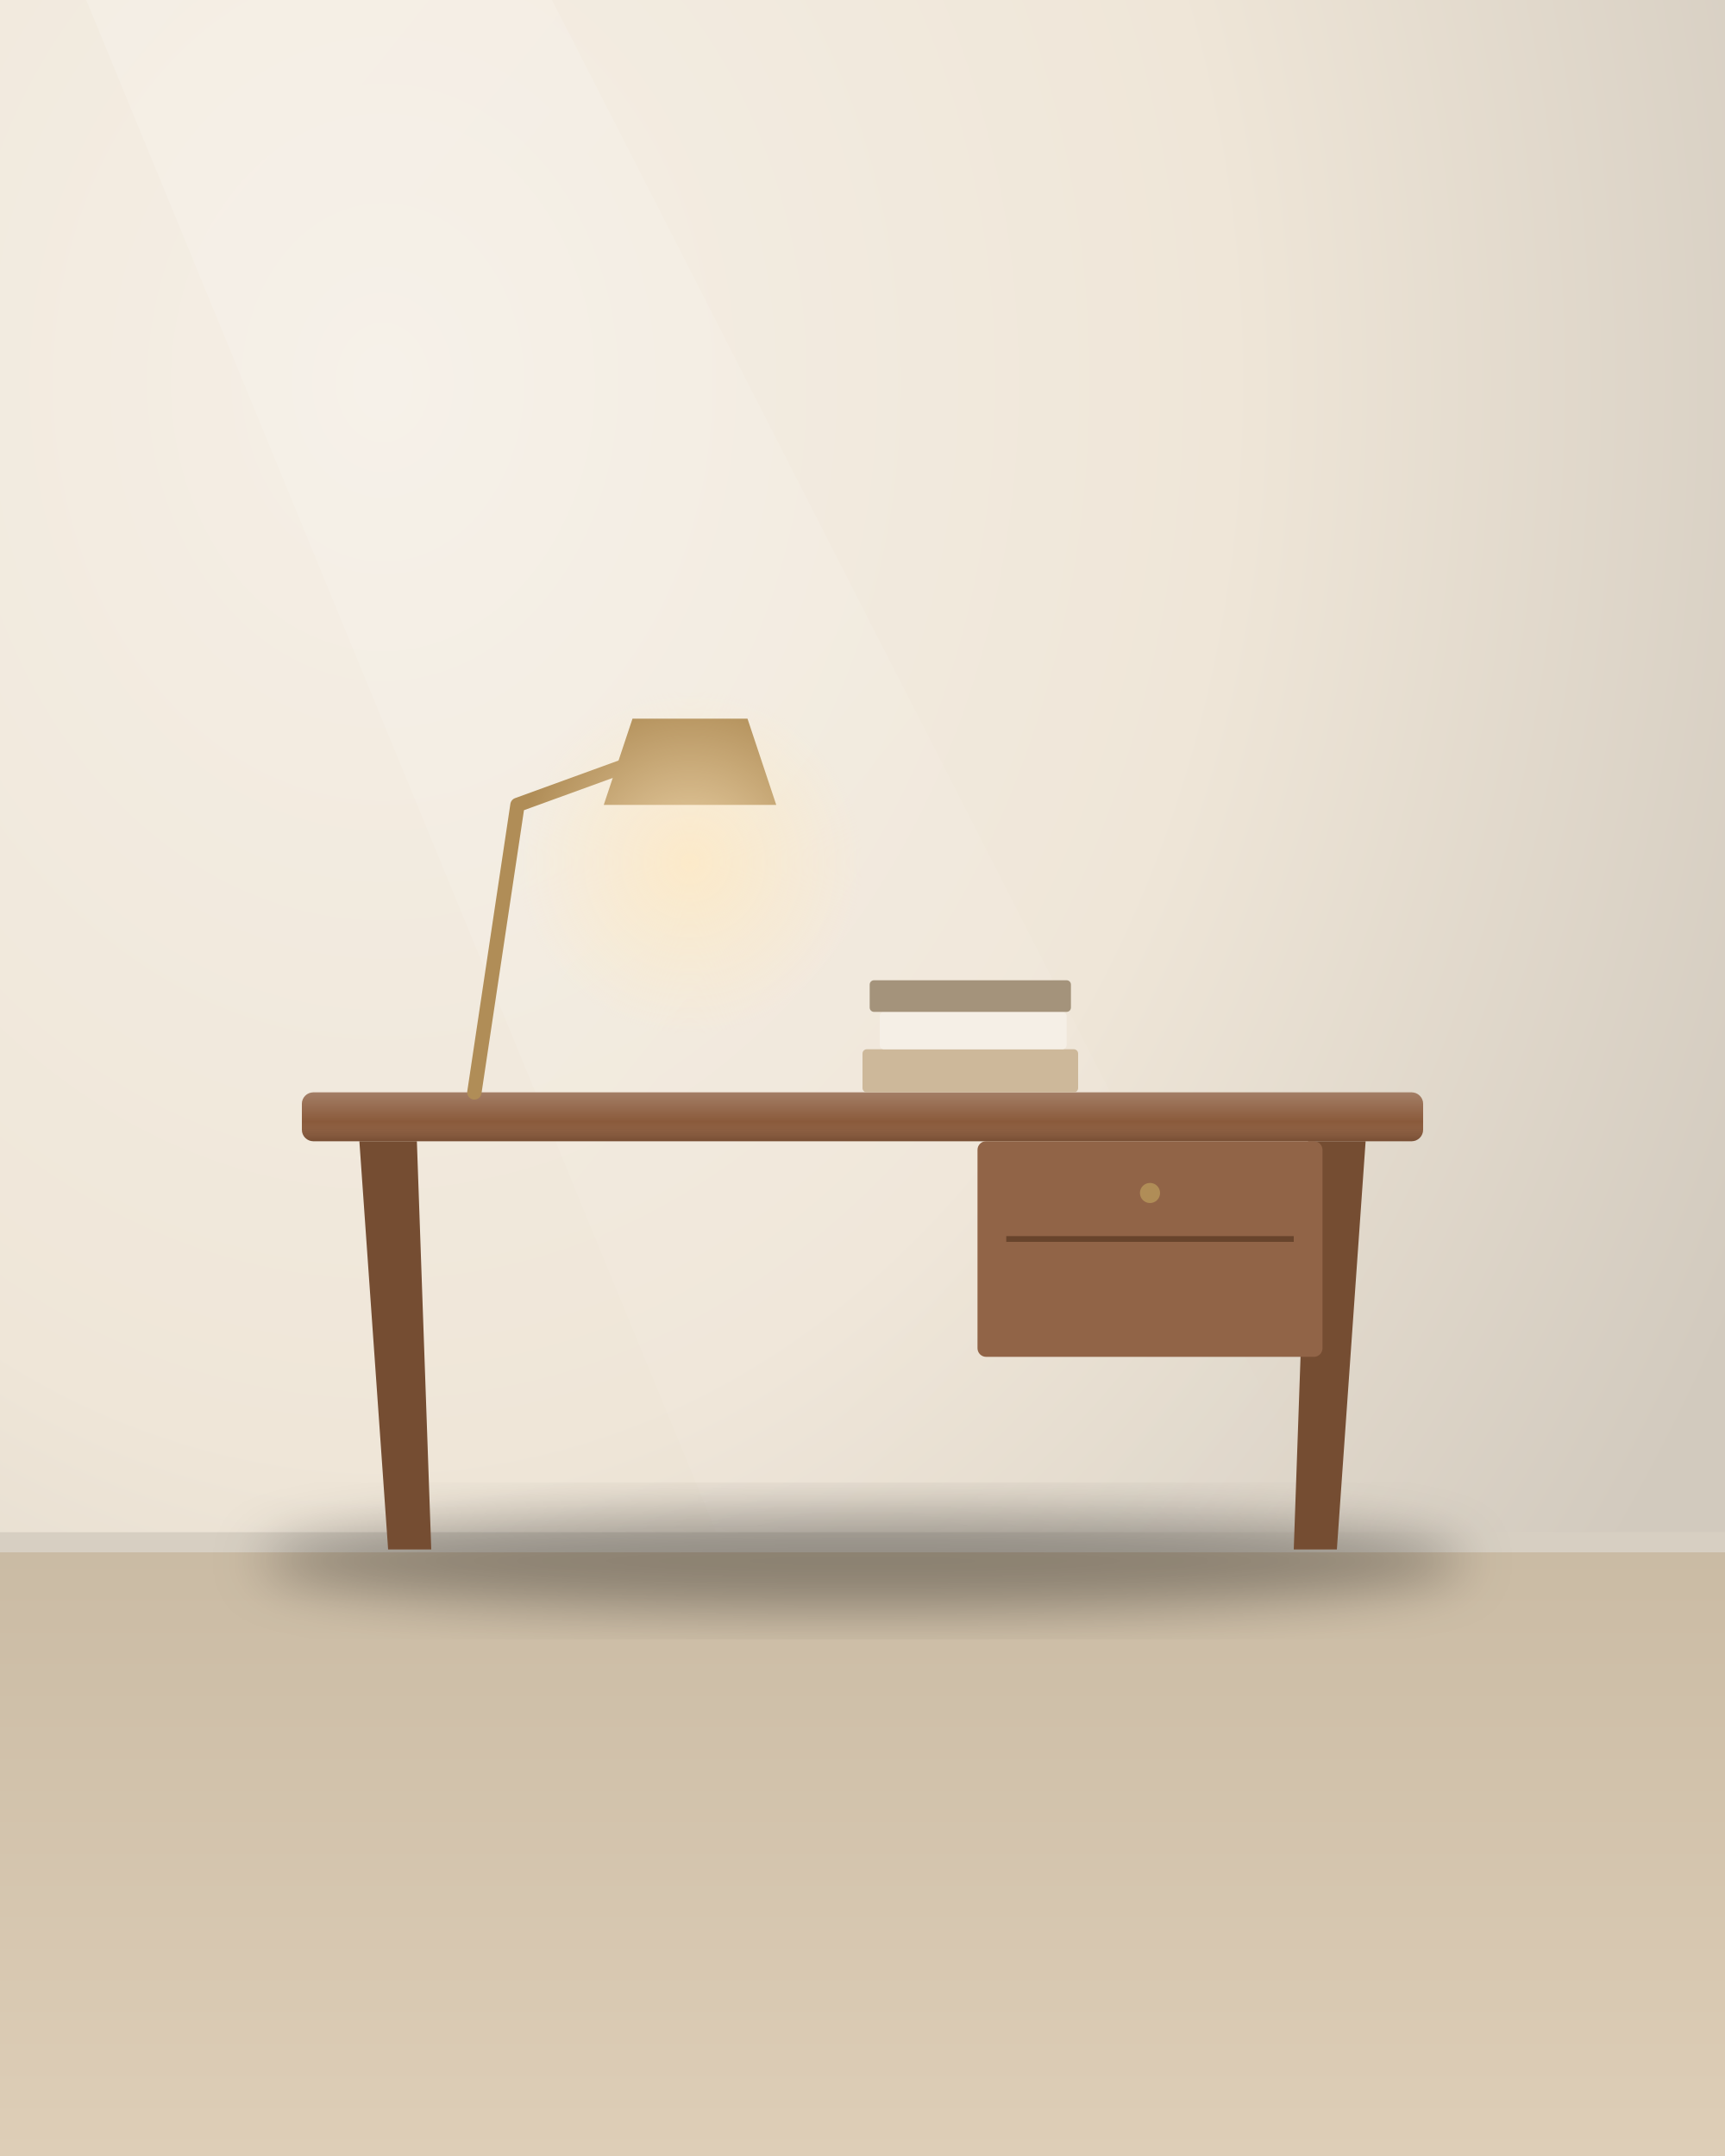
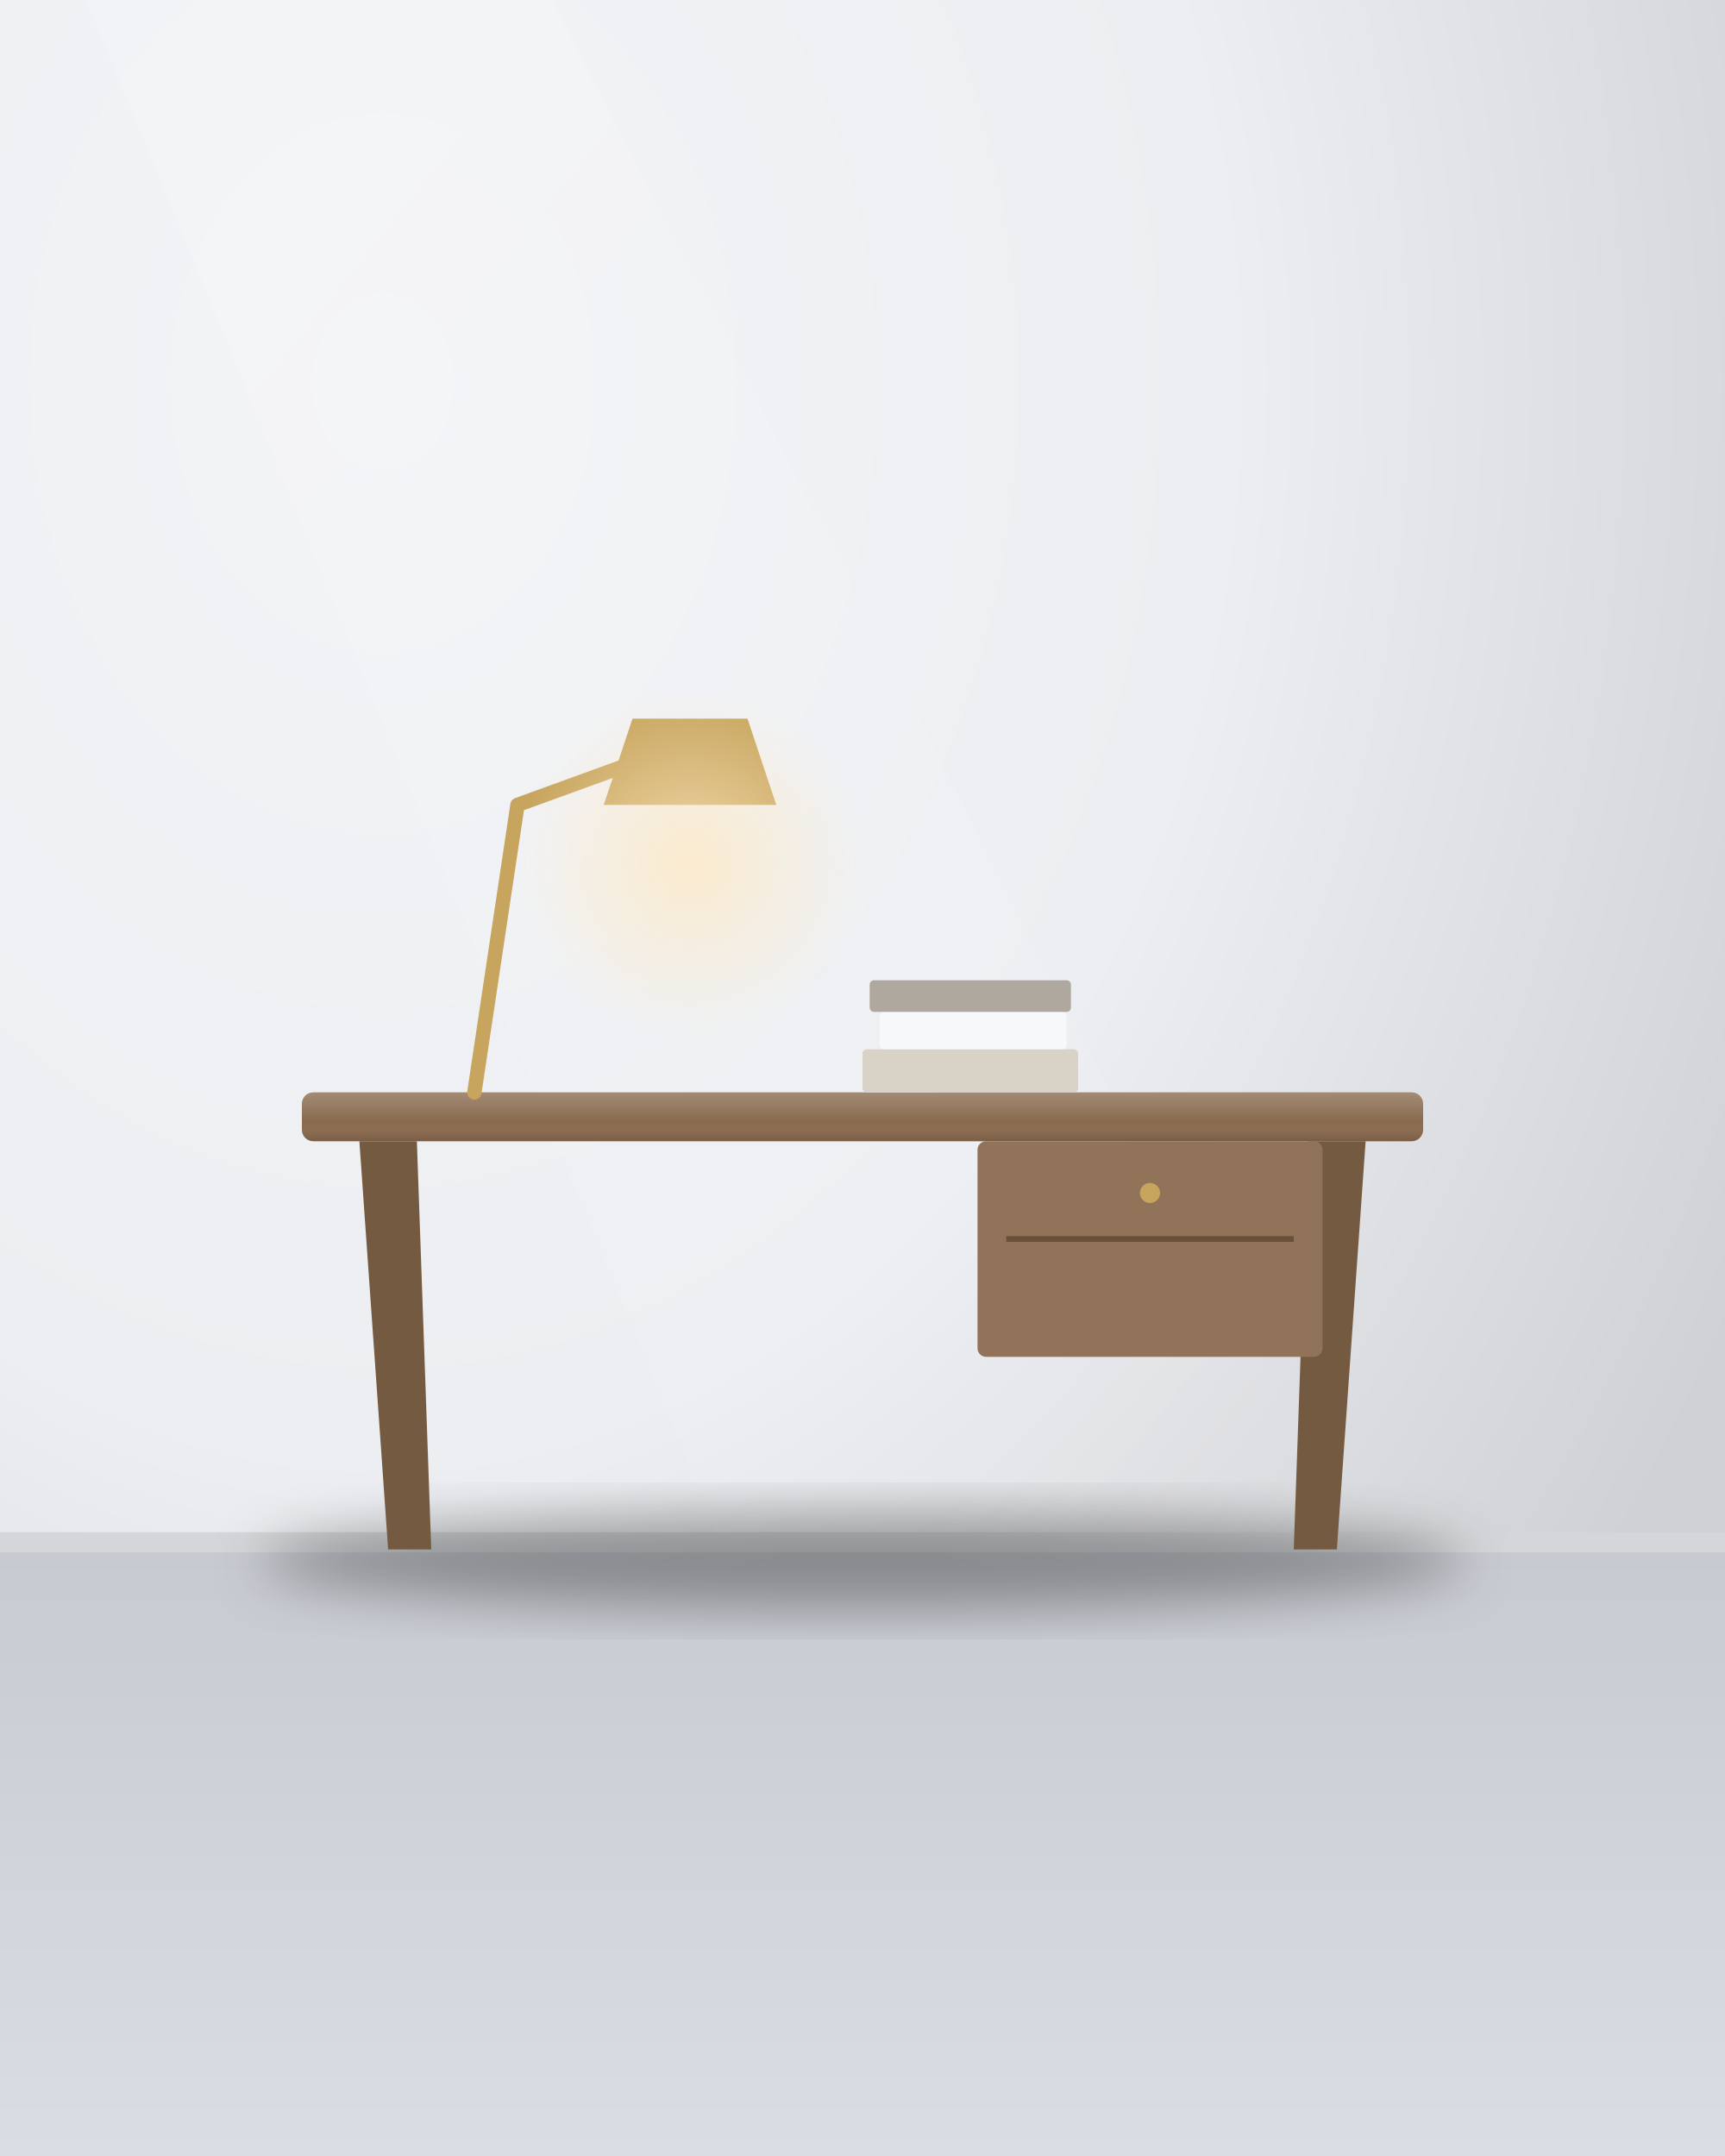
<svg xmlns="http://www.w3.org/2000/svg" viewBox="0 0 1200 1500" preserveAspectRatio="xMidYMid slice">
  <defs>
    <radialGradient id="light-desk-ivory-a" cx="0.22" cy="0.18" r="0.9">
-       <stop offset="0" stop-color="#f5efe6" />
-       <stop offset="0.55" stop-color="#EFE6D8" />
-       <stop offset="1" stop-color="#d2cabe" />
+       <stop offset="0" stop-color="#f3f4f6" />
+       <stop offset="0.55" stop-color="#ECEEF1" />
+       <stop offset="1" stop-color="#d0d1d4" />
    </radialGradient>
    <linearGradient id="floor-desk-ivory-a" x1="0" y1="0" x2="0" y2="1">
-       <stop offset="0" stop-color="#cabba4" />
-       <stop offset="1" stop-color="#deceb7" />
+       <stop offset="0" stop-color="#c7cad0" />
+       <stop offset="1" stop-color="#dadee4" />
    </linearGradient>
    <linearGradient id="sheen-desk-ivory-a" x1="0" y1="0" x2="0" y2="1">
      <stop offset="0" stop-color="#ffffff" stop-opacity="0.22" />
      <stop offset="0.6" stop-color="#ffffff" stop-opacity="0" />
      <stop offset="1" stop-color="#000000" stop-opacity="0.14" />
    </linearGradient>
    <linearGradient id="beam-desk-ivory-a" x1="0" y1="0" x2="1" y2="1">
      <stop offset="0" stop-color="#ffffff" stop-opacity="0.28" />
      <stop offset="1" stop-color="#ffffff" stop-opacity="0" />
    </linearGradient>
    <radialGradient id="glow-desk-ivory-a" cx="0.5" cy="0.5" r="0.5">
      <stop offset="0" stop-color="#FFE9C2" stop-opacity="0.75" />
      <stop offset="1" stop-color="#FFE9C2" stop-opacity="0" />
    </radialGradient>
    <filter id="blur-desk-ivory-a" x="-30%" y="-30%" width="160%" height="160%">
      <feGaussianBlur stdDeviation="18" />
    </filter>
    <filter id="soft-desk-ivory-a" x="-10%" y="-10%" width="120%" height="120%">
      <feGaussianBlur stdDeviation="4" />
    </filter>
    <linearGradient id="mirror-desk-ivory-a" x1="0" y1="0" x2="1" y2="1">
-       <stop offset="0" stop-color="#f3ece2" />
-       <stop offset="0.5" stop-color="#d7cfc2" />
-       <stop offset="1" stop-color="#78736c" />
+       <stop offset="0" stop-color="#f1f2f5" />
+       <stop offset="0.5" stop-color="#d4d6d9" />
+       <stop offset="1" stop-color="#767779" />
    </linearGradient>
  </defs>
  <rect width="1200" height="1500" fill="url(#light-desk-ivory-a)" />
  <path d="M60 0 L384 0 L936 1080 L504 1080 Z" fill="url(#beam-desk-ivory-a)" opacity="0.55" />
-   <rect y="1066" width="1200" height="14" fill="#d7cfc2" />
+   <rect y="1066" width="1200" height="14" fill="#d4d6d9" />
  <rect y="1080" width="1200" height="420" fill="url(#floor-desk-ivory-a)" />
  <ellipse cx="600" cy="1086" rx="420" ry="34" fill="#000" opacity="0.32" filter="url(#blur-desk-ivory-a)" />
-   <rect x="210" y="760" width="780" height="34" rx="8" fill="#8A5A3B" />
+   <rect x="210" y="760" width="780" height="34" rx="8" fill="#8A6A4E" />
  <rect x="210" y="760" width="780" height="34" rx="8" fill="url(#sheen-desk-ivory-a)" />
-   <path d="M250 794 L270 1078 L300 1078 L290 794 Z M910 794 L900 1078 L930 1078 L950 794 Z" fill="#754d32" />
-   <rect x="680" y="794" width="240" height="150" rx="6" fill="#916447" />
-   <rect x="700" y="860" width="200" height="4" rx="0" fill="#68442c" />
-   <circle cx="800" cy="830" r="7" fill="#B08D57" />
-   <path d="M330 760 L360 560 M360 560 L470 520" stroke="#B08D57" stroke-width="10" stroke-linecap="round" fill="none" />
-   <path d="M440 500 L520 500 L540 560 L420 560 Z" fill="#B08D57" />
+   <path d="M250 794 L270 1078 L300 1078 L290 794 Z M910 794 L900 1078 L930 1078 L950 794 Z" fill="#755a42" />
+   <rect x="680" y="794" width="240" height="150" rx="6" fill="#917359" />
+   <rect x="700" y="860" width="200" height="4" rx="0" fill="#68503b" />
+   <circle cx="800" cy="830" r="7" fill="#C7A55E" />
+   <path d="M330 760 L360 560 M360 560 L470 520" stroke="#C7A55E" stroke-width="10" stroke-linecap="round" fill="none" />
+   <path d="M440 500 L520 500 L540 560 L420 560 Z" fill="#C7A55E" />
  <circle cx="480" cy="600" r="120" fill="url(#glow-desk-ivory-a)" />
-   <rect x="600" y="730" width="150" height="30" rx="3" fill="#CDB89A" />
-   <rect x="612" y="704" width="130" height="26" rx="3" fill="#F5EFE6" />
-   <rect x="605" y="682" width="140" height="22" rx="3" fill="#a4937b" />
+   <rect x="600" y="730" width="150" height="30" rx="3" fill="#D9D2C6" />
+   <rect x="612" y="704" width="130" height="26" rx="3" fill="#F7F8FA" />
+   <rect x="605" y="682" width="140" height="22" rx="3" fill="#aea89e" />
</svg>
